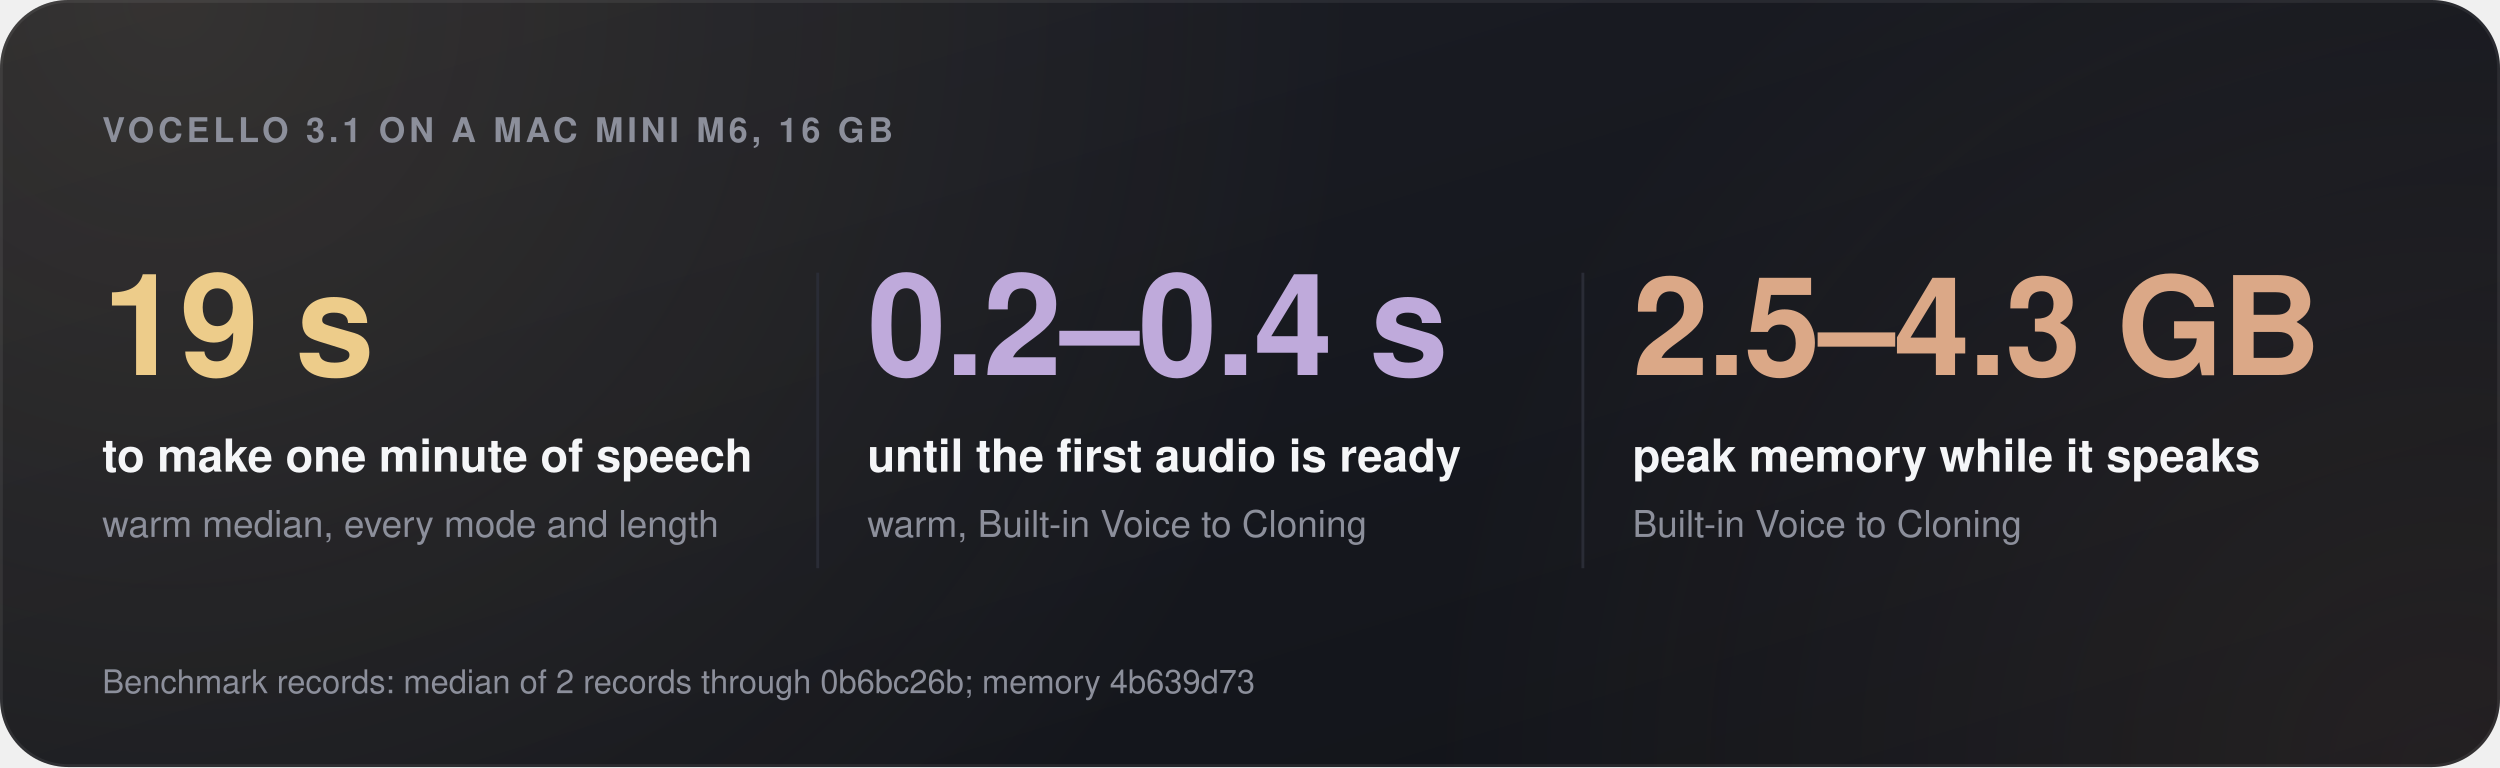
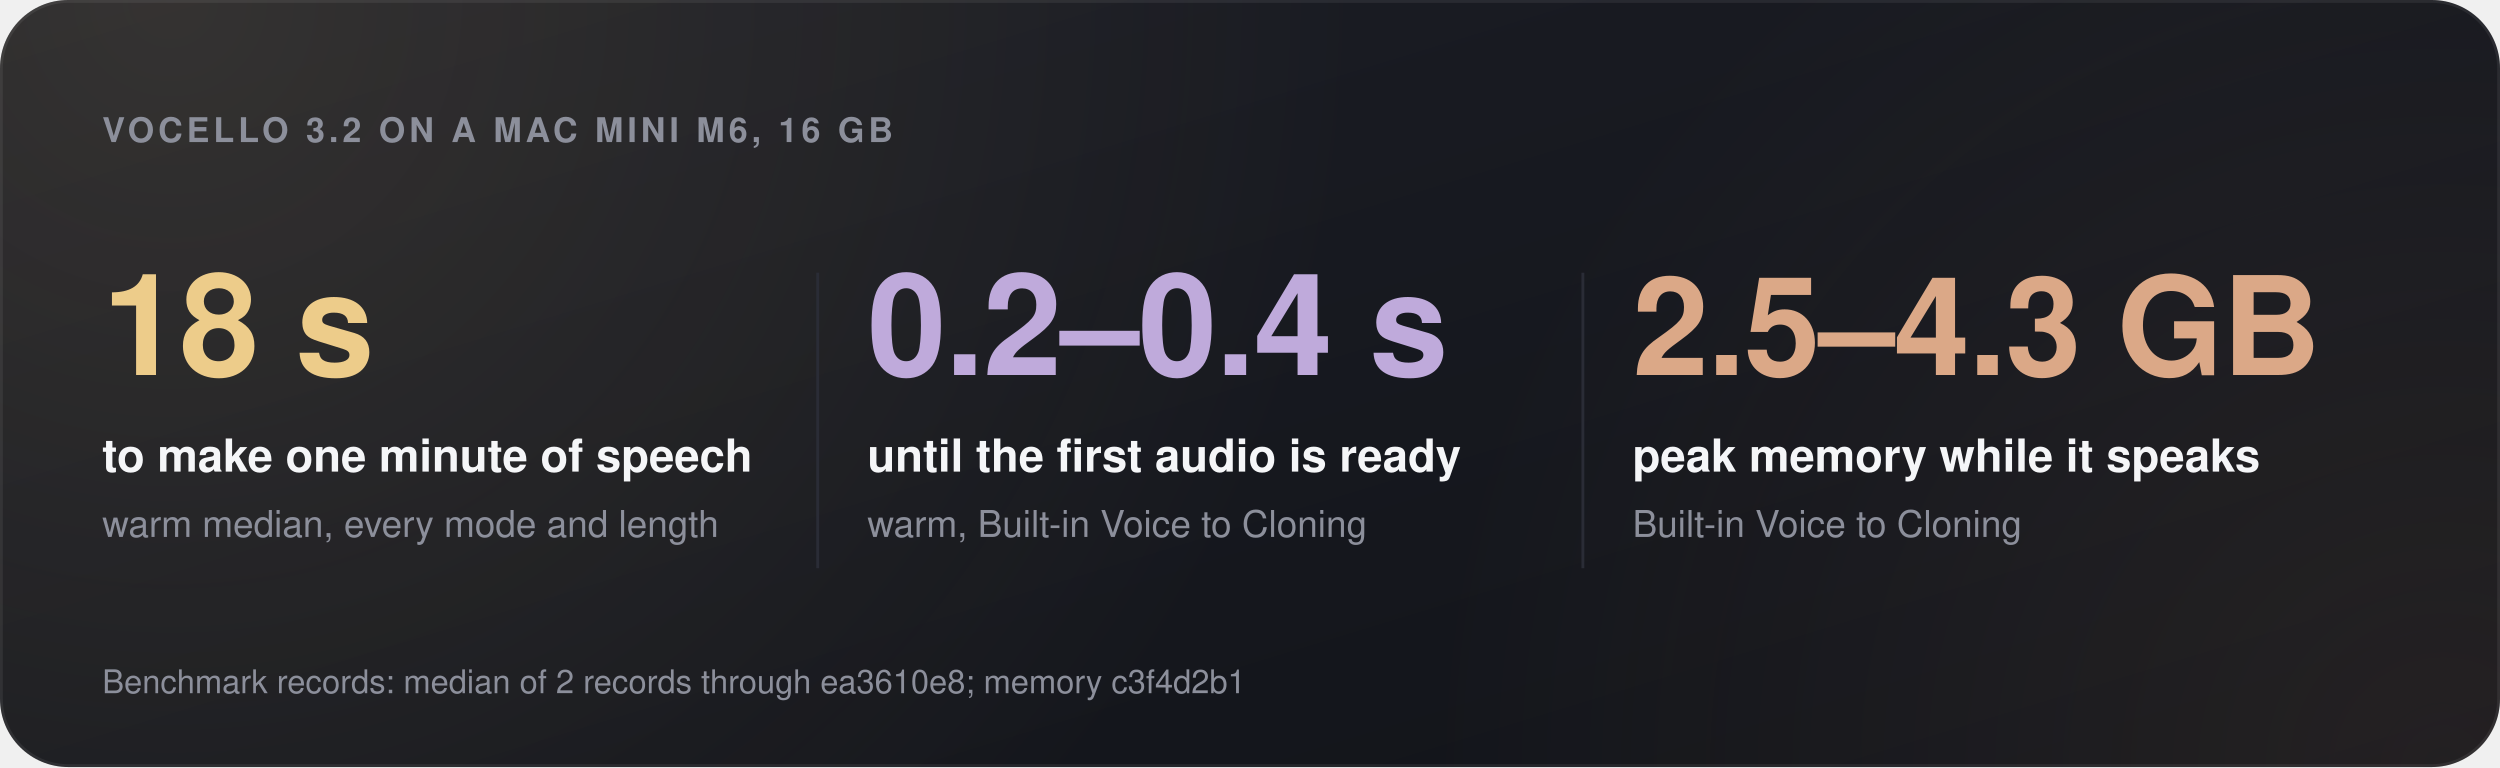
<svg xmlns="http://www.w3.org/2000/svg" width="880" height="270" viewBox="0 0 880 270" role="img" aria-labelledby="title desc">
  <defs>
    <linearGradient id="canvas" x1="0" y1="0" x2="1" y2="1">
      <stop offset="0" stop-color="#1C1E26" />
      <stop offset="1" stop-color="#111318" />
    </linearGradient>
    <radialGradient id="glow0" cx="60" cy="0" r="420" gradientUnits="userSpaceOnUse">
      <stop offset="0" stop-color="#EDCC8A" stop-opacity="0.12" />
      <stop offset="1" stop-color="#EDCC8A" stop-opacity="0" />
    </radialGradient>
    <radialGradient id="glow1" cx="860" cy="270" r="360" gradientUnits="userSpaceOnUse">
      <stop offset="0" stop-color="#DBA887" stop-opacity="0.09" />
      <stop offset="1" stop-color="#DBA887" stop-opacity="0" />
    </radialGradient>
  </defs>
  <rect width="880" height="270" rx="24" fill="url(#canvas)" />
  <rect width="880" height="270" rx="24" fill="url(#glow0)" />
  <rect width="880" height="270" rx="24" fill="url(#glow1)" />
  <rect x="0.5" y="0.5" width="879" height="269" rx="23.5" fill="none" stroke="#FFFFFF" stroke-opacity="0.07" />
-   <text x="36" y="50" font-family="-apple-system, BlinkMacSystemFont, 'SF Pro Text', 'Segoe UI', Helvetica, Arial, sans-serif" font-size="12" font-weight="600" fill="#8C8F9B" letter-spacing="1.4">VOCELLO 3.1 ON A MAC MINI M6, 16 GB</text>
-   <text x="36" y="132" font-family="ui-rounded, 'SF Pro Rounded', -apple-system, BlinkMacSystemFont, 'Segoe UI', Helvetica, Arial, sans-serif" font-size="50" font-weight="700" fill="#EDCC8A" letter-spacing="-0.5">19 s</text>
+   <text x="36" y="50" font-family="-apple-system, BlinkMacSystemFont, 'SF Pro Text', 'Segoe UI', Helvetica, Arial, sans-serif" font-size="12" font-weight="600" fill="#8C8F9B" letter-spacing="1.4">VOCELLO 3.2 ON A MAC MINI M6, 16 GB</text>
+   <text x="36" y="132" font-family="ui-rounded, 'SF Pro Rounded', -apple-system, BlinkMacSystemFont, 'Segoe UI', Helvetica, Arial, sans-serif" font-size="50" font-weight="700" fill="#EDCC8A" letter-spacing="-0.5">18 s</text>
  <text x="36" y="166" font-family="-apple-system, BlinkMacSystemFont, 'SF Pro Text', 'Segoe UI', Helvetica, Arial, sans-serif" font-size="16" font-weight="600" fill="#F5F6F8">to make one minute of speech</text>
  <text x="36" y="189" font-family="-apple-system, BlinkMacSystemFont, 'SF Pro Text', 'Segoe UI', Helvetica, Arial, sans-serif" font-size="13" font-weight="400" fill="#8C8F9B">warm median, every mode and length</text>
  <rect x="287.33" y="96" width="1" height="104" fill="#2A2C36" />
  <text x="305.33" y="132" font-family="ui-rounded, 'SF Pro Rounded', -apple-system, BlinkMacSystemFont, 'Segoe UI', Helvetica, Arial, sans-serif" font-size="50" font-weight="700" fill="#BFAADB" letter-spacing="-0.5">0.2–0.4 s</text>
  <text x="305.33" y="166" font-family="-apple-system, BlinkMacSystemFont, 'SF Pro Text', 'Segoe UI', Helvetica, Arial, sans-serif" font-size="16" font-weight="600" fill="#F5F6F8">until the first audio is ready</text>
  <text x="305.33" y="189" font-family="-apple-system, BlinkMacSystemFont, 'SF Pro Text', 'Segoe UI', Helvetica, Arial, sans-serif" font-size="13" font-weight="400" fill="#8C8F9B">warm, Built-in Voice to Cloning</text>
  <rect x="556.67" y="96" width="1" height="104" fill="#2A2C36" />
  <text x="574.67" y="132" font-family="ui-rounded, 'SF Pro Rounded', -apple-system, BlinkMacSystemFont, 'Segoe UI', Helvetica, Arial, sans-serif" font-size="48.25" font-weight="700" fill="#DBA887" letter-spacing="-0.5">2.5–4.3 GB</text>
  <text x="574.67" y="166" font-family="-apple-system, BlinkMacSystemFont, 'SF Pro Text', 'Segoe UI', Helvetica, Arial, sans-serif" font-size="16" font-weight="600" fill="#F5F6F8">peak memory while it speaks</text>
  <text x="574.67" y="189" font-family="-apple-system, BlinkMacSystemFont, 'SF Pro Text', 'Segoe UI', Helvetica, Arial, sans-serif" font-size="13" font-weight="400" fill="#8C8F9B">Built-in Voice to Cloning</text>
-   <text x="36" y="244" font-family="-apple-system, BlinkMacSystemFont, 'SF Pro Text', 'Segoe UI', Helvetica, Arial, sans-serif" font-size="11.5" font-weight="400" fill="#8C8F9B">Benchmark records: median of 2 records through 0b6bc26b; memory 4b639d73</text>
+   <text x="36" y="244" font-family="-apple-system, BlinkMacSystemFont, 'SF Pro Text', 'Segoe UI', Helvetica, Arial, sans-serif" font-size="11.5" font-weight="400" fill="#8C8F9B">Benchmark records: median of 2 records through ea3610e8; memory c3f4d2b1</text>
</svg>
